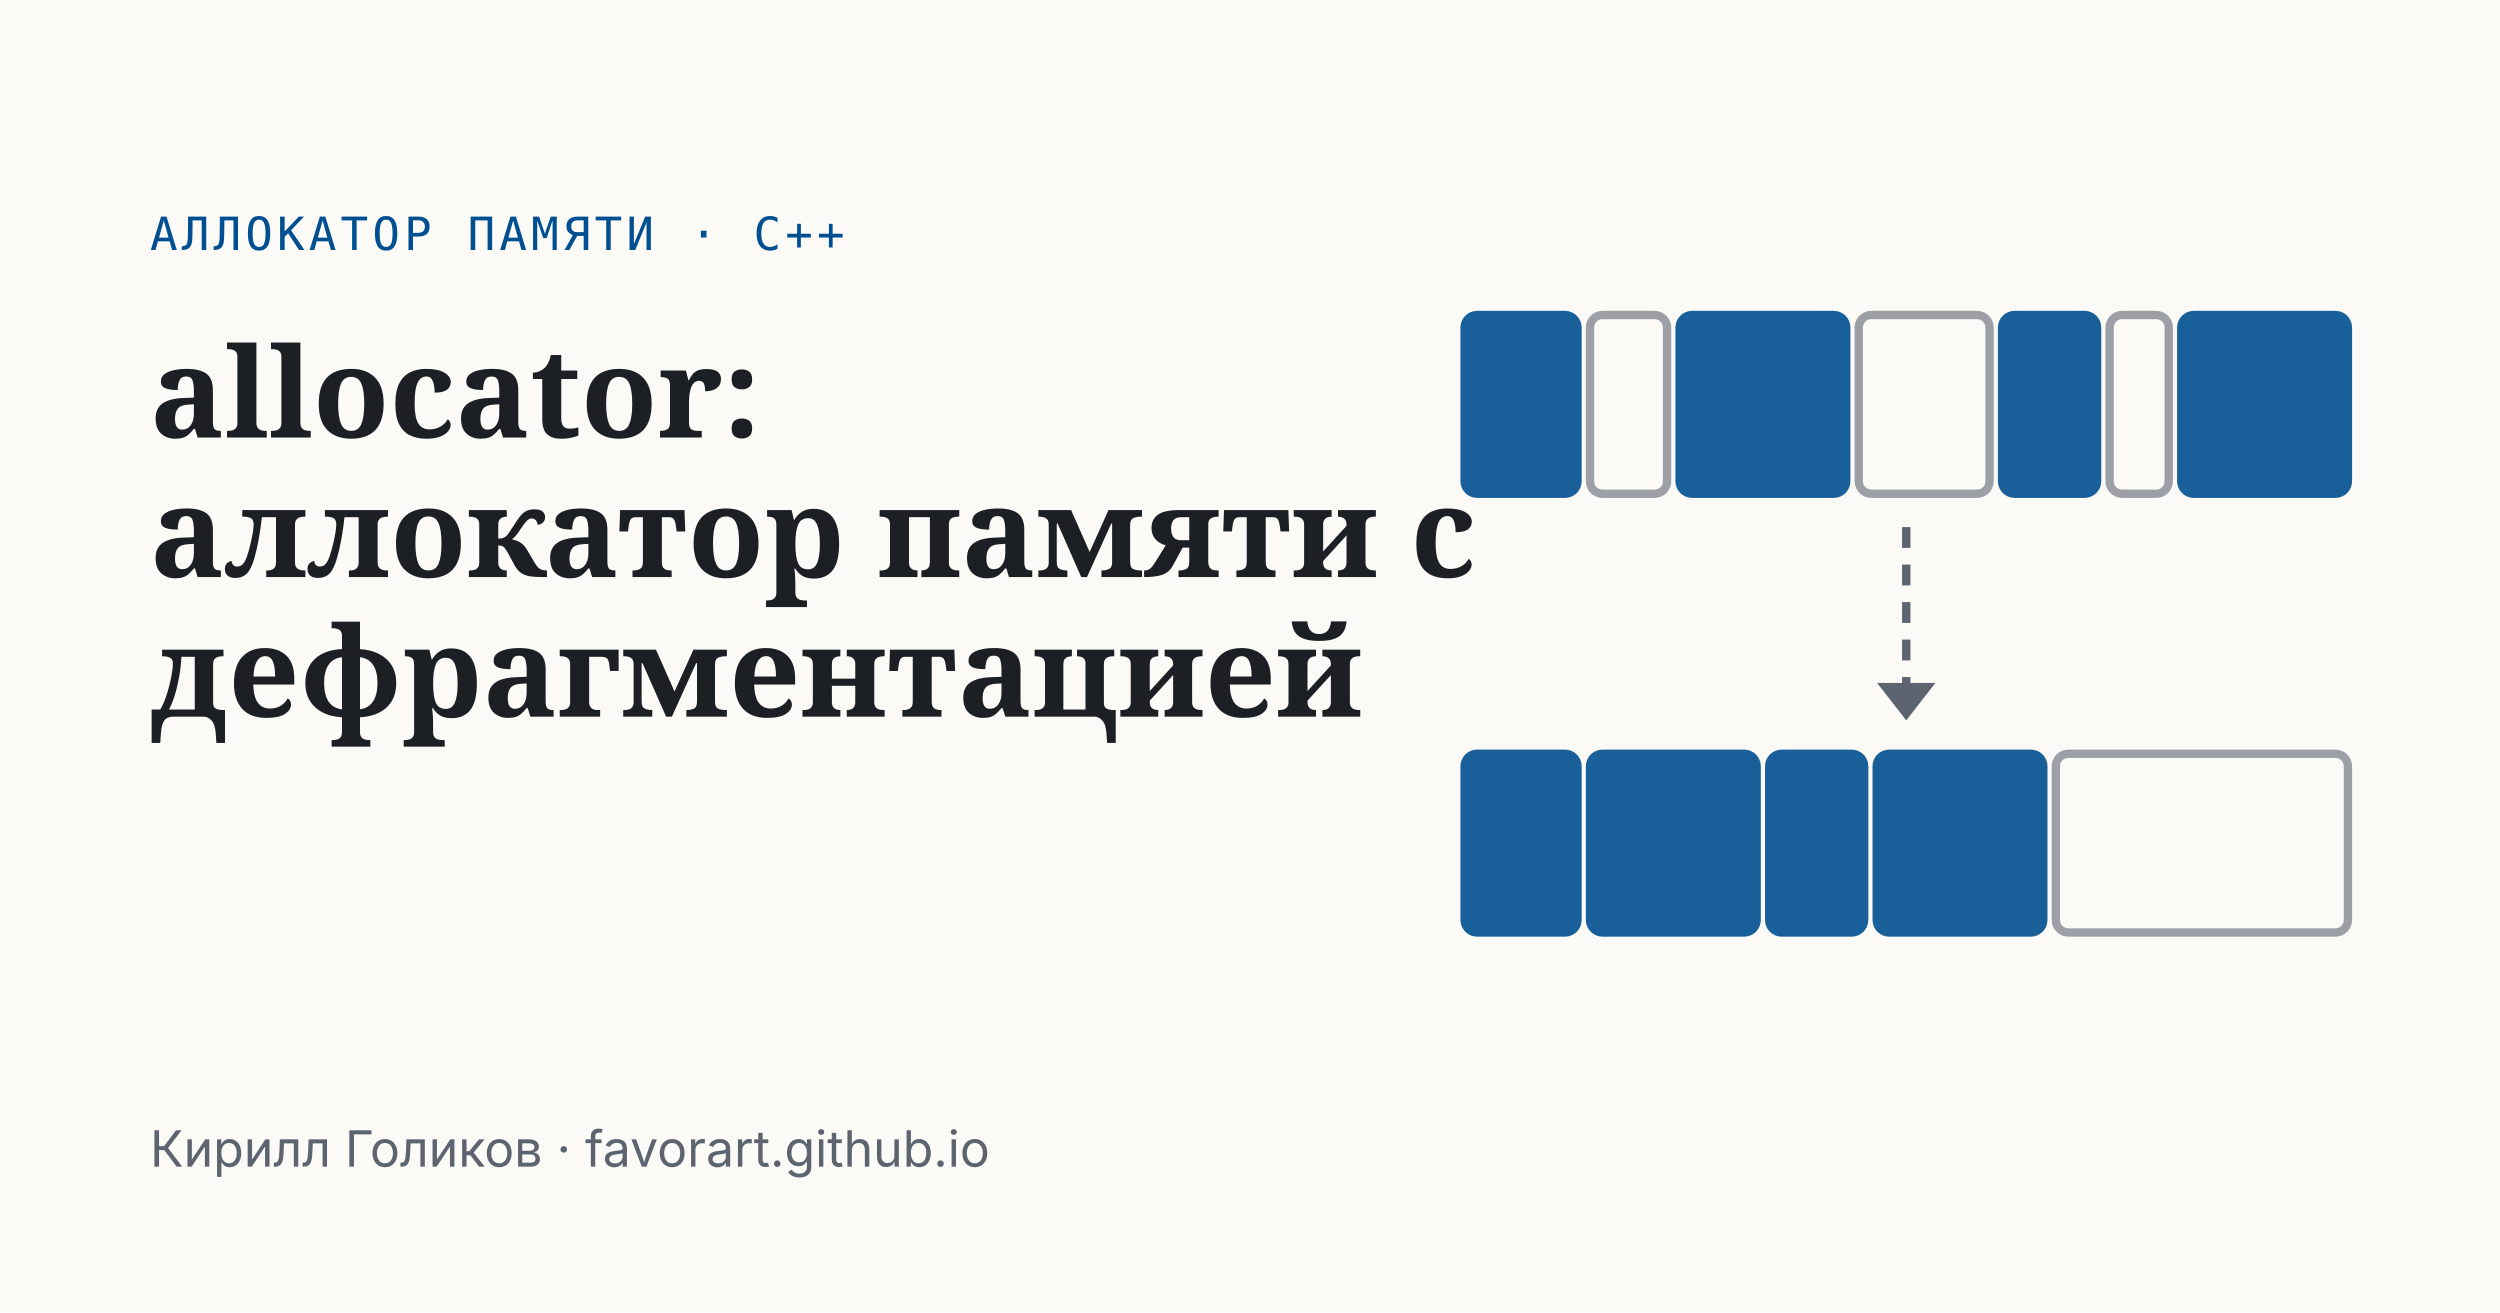
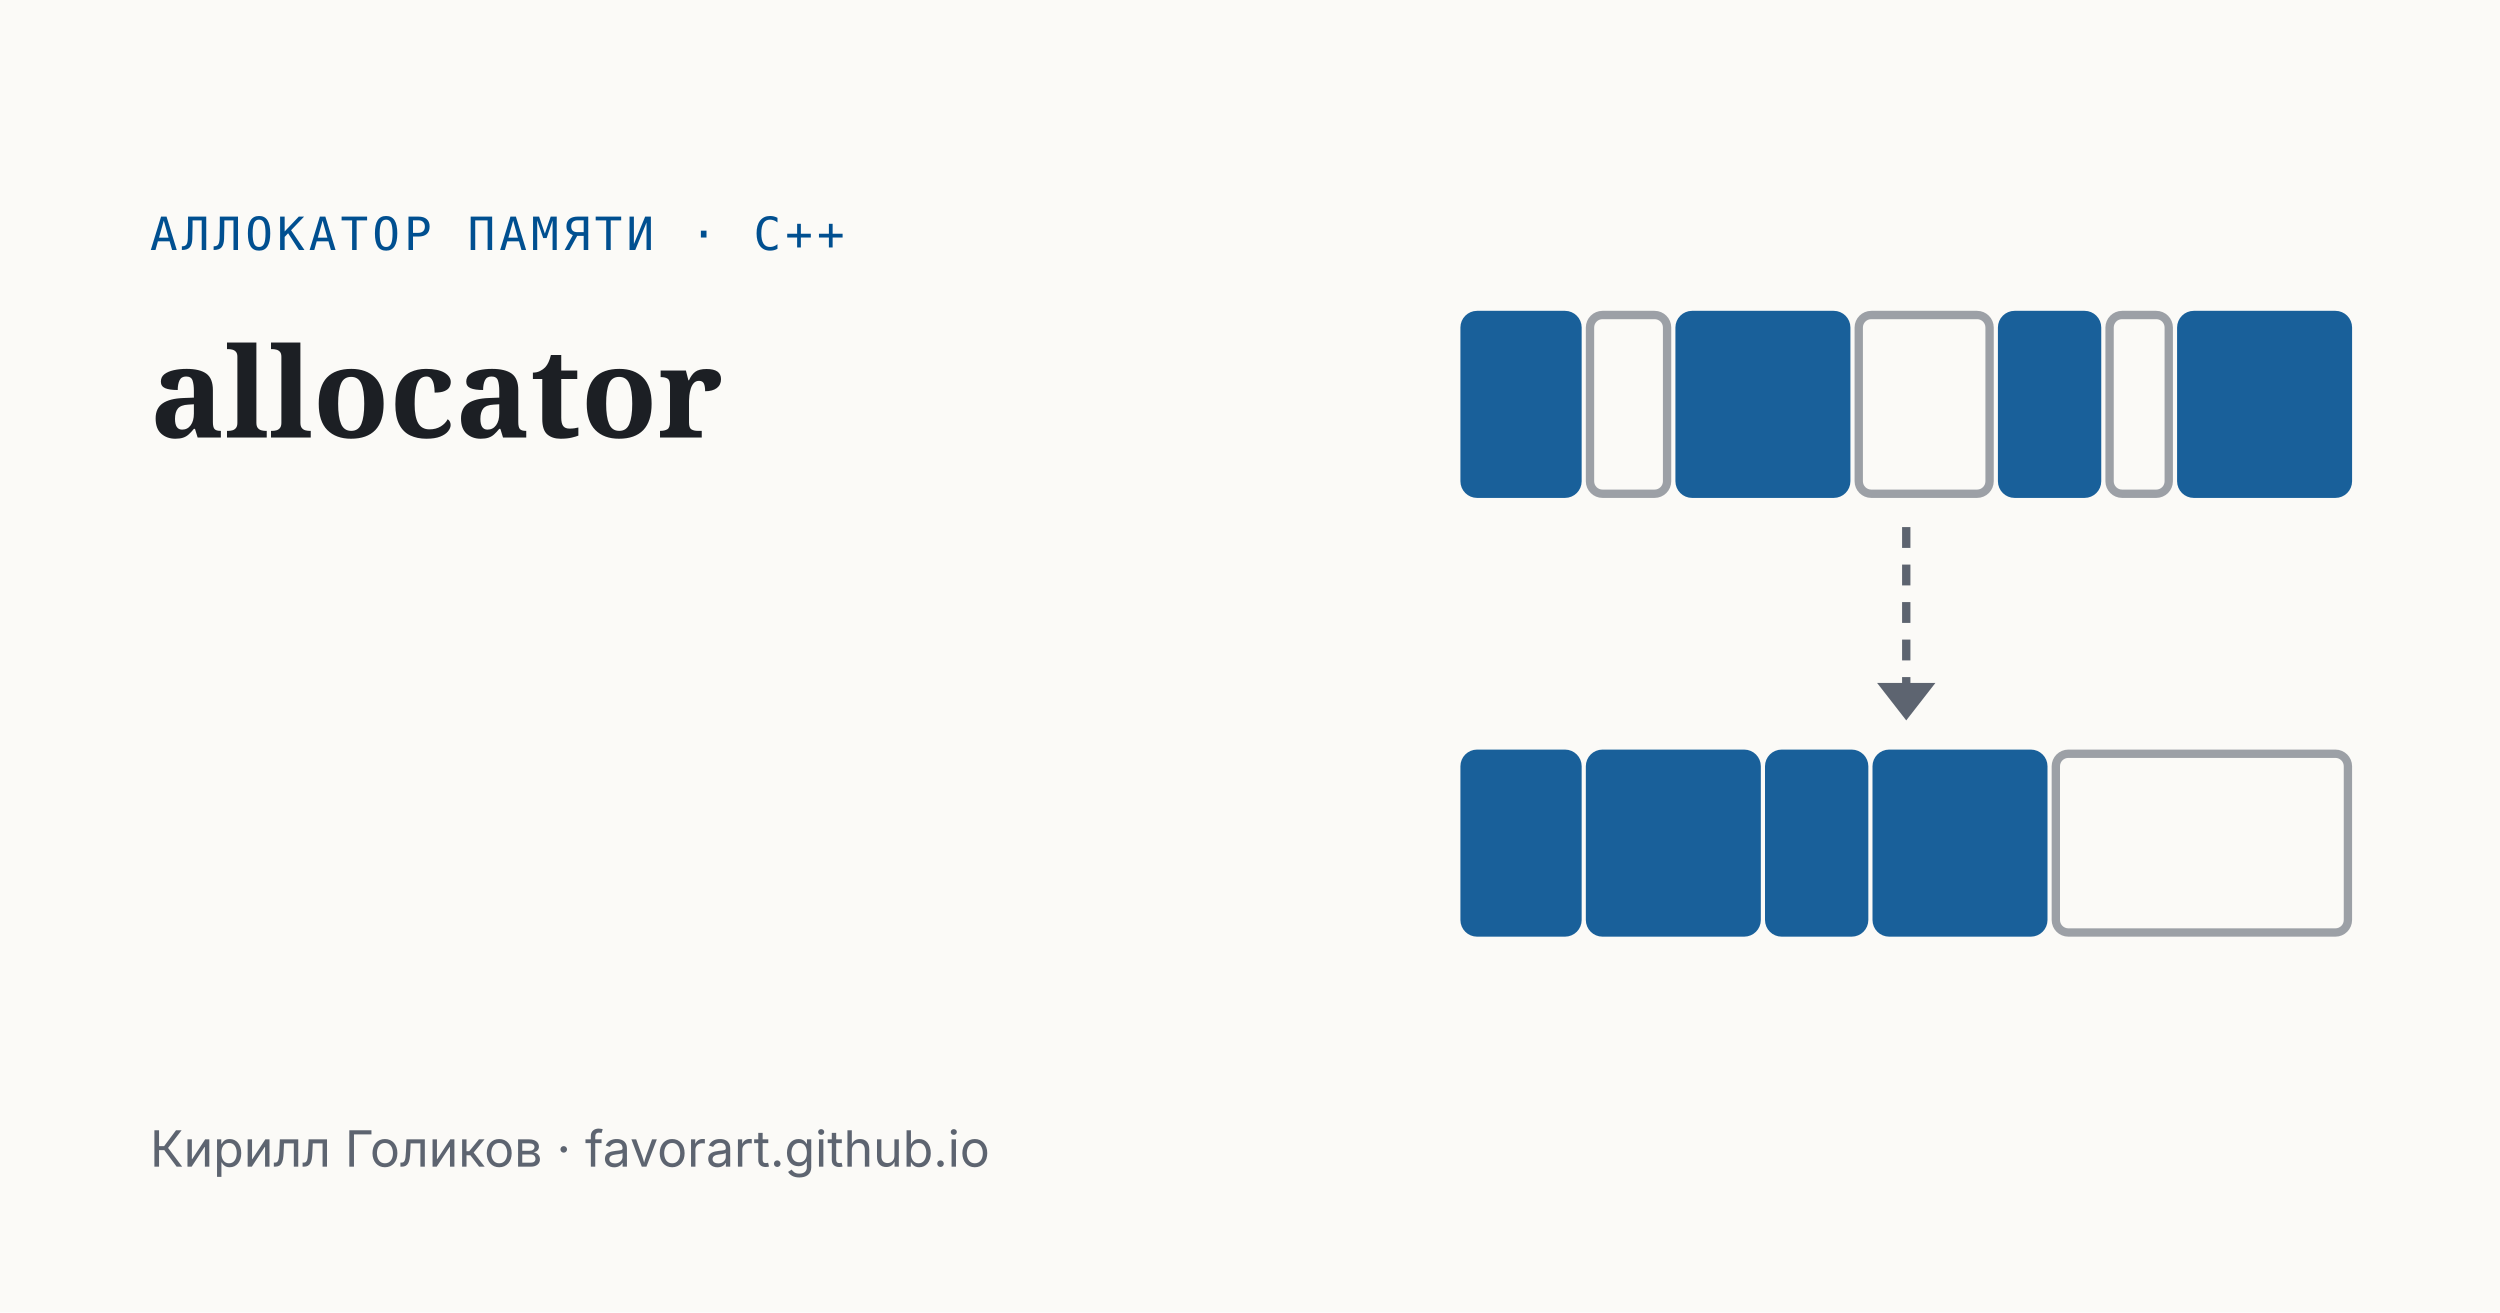
<svg xmlns="http://www.w3.org/2000/svg" width="1200" height="630" viewBox="0 0 1200 630">
  <rect width="1200" height="630" fill="#fbfaf7" />
  <rect x="703.0" y="151.2" width="54.2" height="85.8" rx="6" fill="#004f90" stroke="#004f90" stroke-width="4" opacity=".9" />
  <rect x="763.2" y="151.2" width="37.0" height="85.8" rx="6" fill="none" stroke="#5d6470" stroke-width="4" opacity=".6" />
  <rect x="806.2" y="151.2" width="80.0" height="85.8" rx="6" fill="#004f90" stroke="#004f90" stroke-width="4" opacity=".9" />
  <rect x="892.2" y="151.2" width="62.8" height="85.8" rx="6" fill="none" stroke="#5d6470" stroke-width="4" opacity=".6" />
  <rect x="961.0" y="151.2" width="45.6" height="85.8" rx="6" fill="#004f90" stroke="#004f90" stroke-width="4" opacity=".9" />
  <rect x="1012.6" y="151.2" width="28.4" height="85.8" rx="6" fill="none" stroke="#5d6470" stroke-width="4" opacity=".6" />
  <rect x="1047.0" y="151.2" width="80.0" height="85.8" rx="6" fill="#004f90" stroke="#004f90" stroke-width="4" opacity=".9" />
  <rect x="703.0" y="361.8" width="54.2" height="85.8" rx="6" fill="#004f90" stroke="#004f90" stroke-width="4" opacity=".9" />
  <rect x="763.2" y="361.8" width="80.0" height="85.8" rx="6" fill="#004f90" stroke="#004f90" stroke-width="4" opacity=".9" />
  <rect x="849.2" y="361.8" width="45.6" height="85.8" rx="6" fill="#004f90" stroke="#004f90" stroke-width="4" opacity=".9" />
  <rect x="900.8" y="361.8" width="80.0" height="85.8" rx="6" fill="#004f90" stroke="#004f90" stroke-width="4" opacity=".9" />
  <rect x="986.8" y="361.8" width="140.2" height="85.8" rx="6" fill="none" stroke="#5d6470" stroke-width="4" opacity=".6" />
  <line x1="915.0" y1="253.0" x2="915.0" y2="331.8" stroke="#5d6470" stroke-width="4" stroke-dasharray="10 8" />
  <polygon points="901.0,327.8 929.0,327.8 915.0,345.8" fill="#5d6470" />
  <text x="72" y="120" font-family="'JetBrains Mono', Consolas, monospace" font-size="22" letter-spacing="2" fill="#004f90">АЛЛОКАТОР ПАМЯТИ · C++</text>
-   <text x="72" y="210" font-family="'Source Serif 4', Georgia, serif" font-weight="600" font-size="60" fill="#1c1f24">allocator:</text>
-   <text x="72" y="277" font-family="'Source Serif 4', Georgia, serif" font-weight="600" font-size="60" fill="#1c1f24">аллокатор памяти с</text>
-   <text x="72" y="344" font-family="'Source Serif 4', Georgia, serif" font-weight="600" font-size="60" fill="#1c1f24">дефрагментацией</text>
+   <text x="72" y="210" font-family="'Source Serif 4', Georgia, serif" font-weight="600" font-size="60" fill="#1c1f24">allocator</text>
  <text x="72" y="560" font-family="Inter, Arial, sans-serif" font-size="24" fill="#5d6470">Кирилл Голиков · favorart.github.io</text>
</svg>
